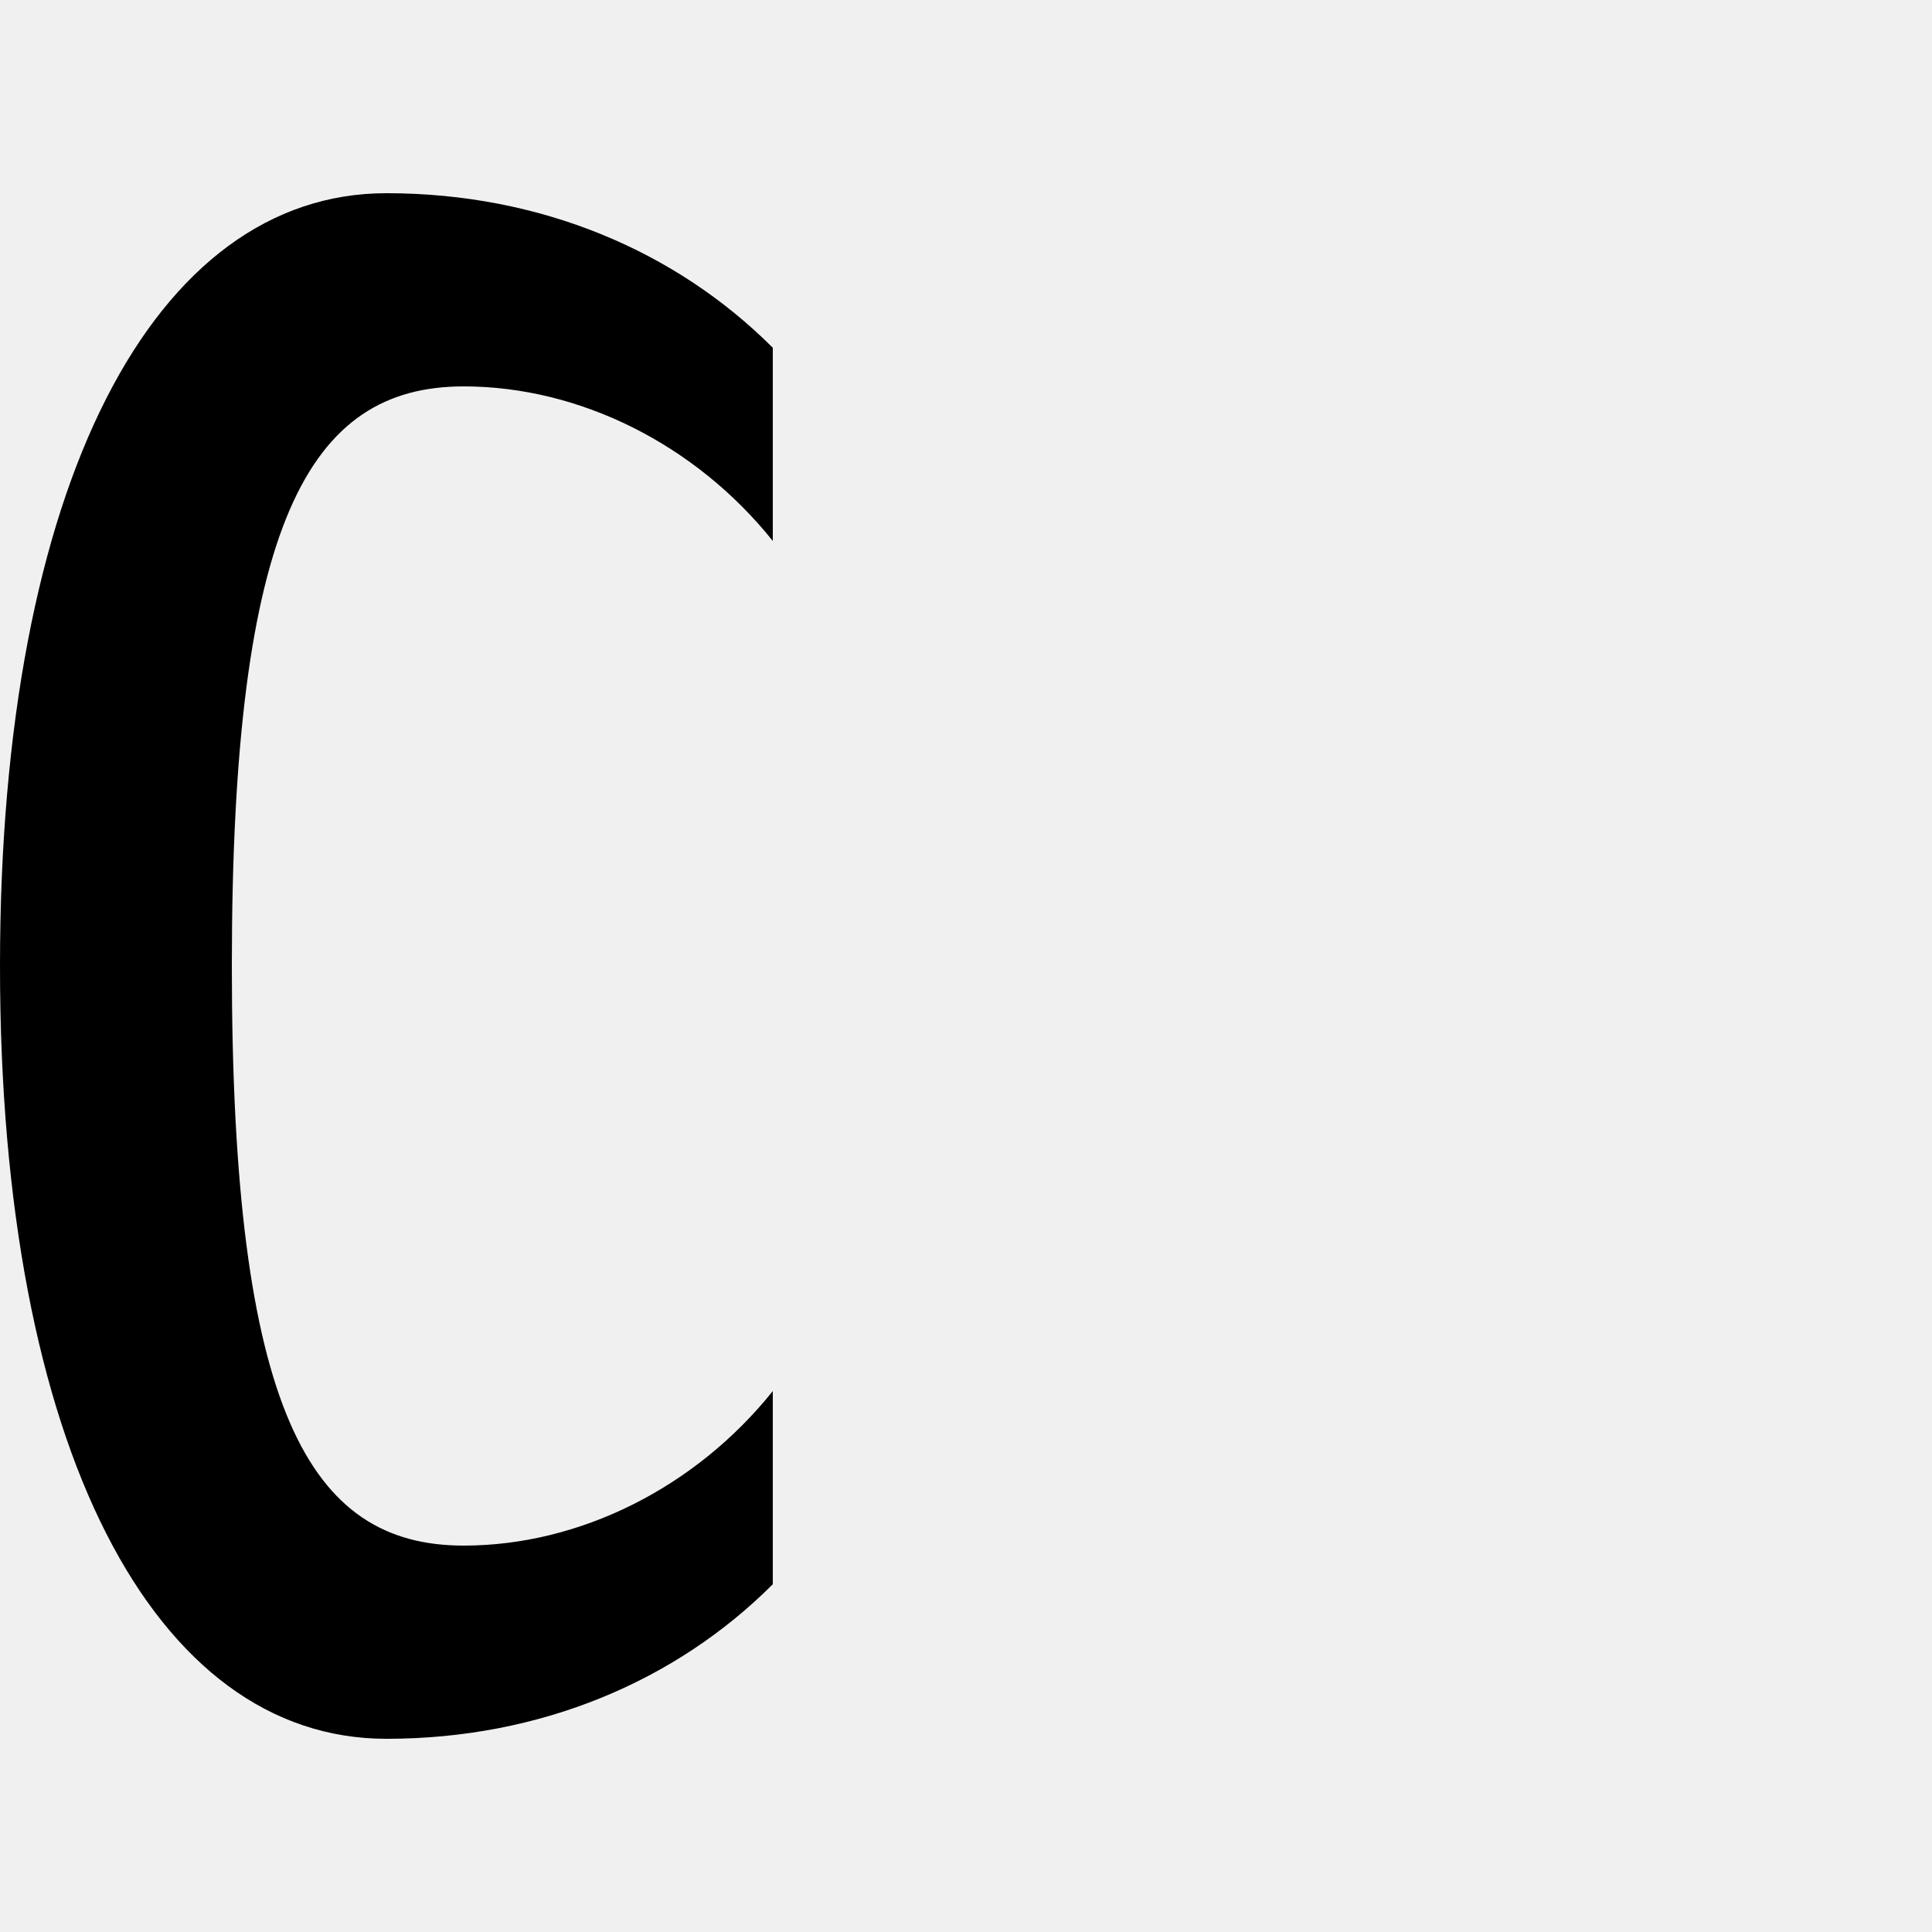
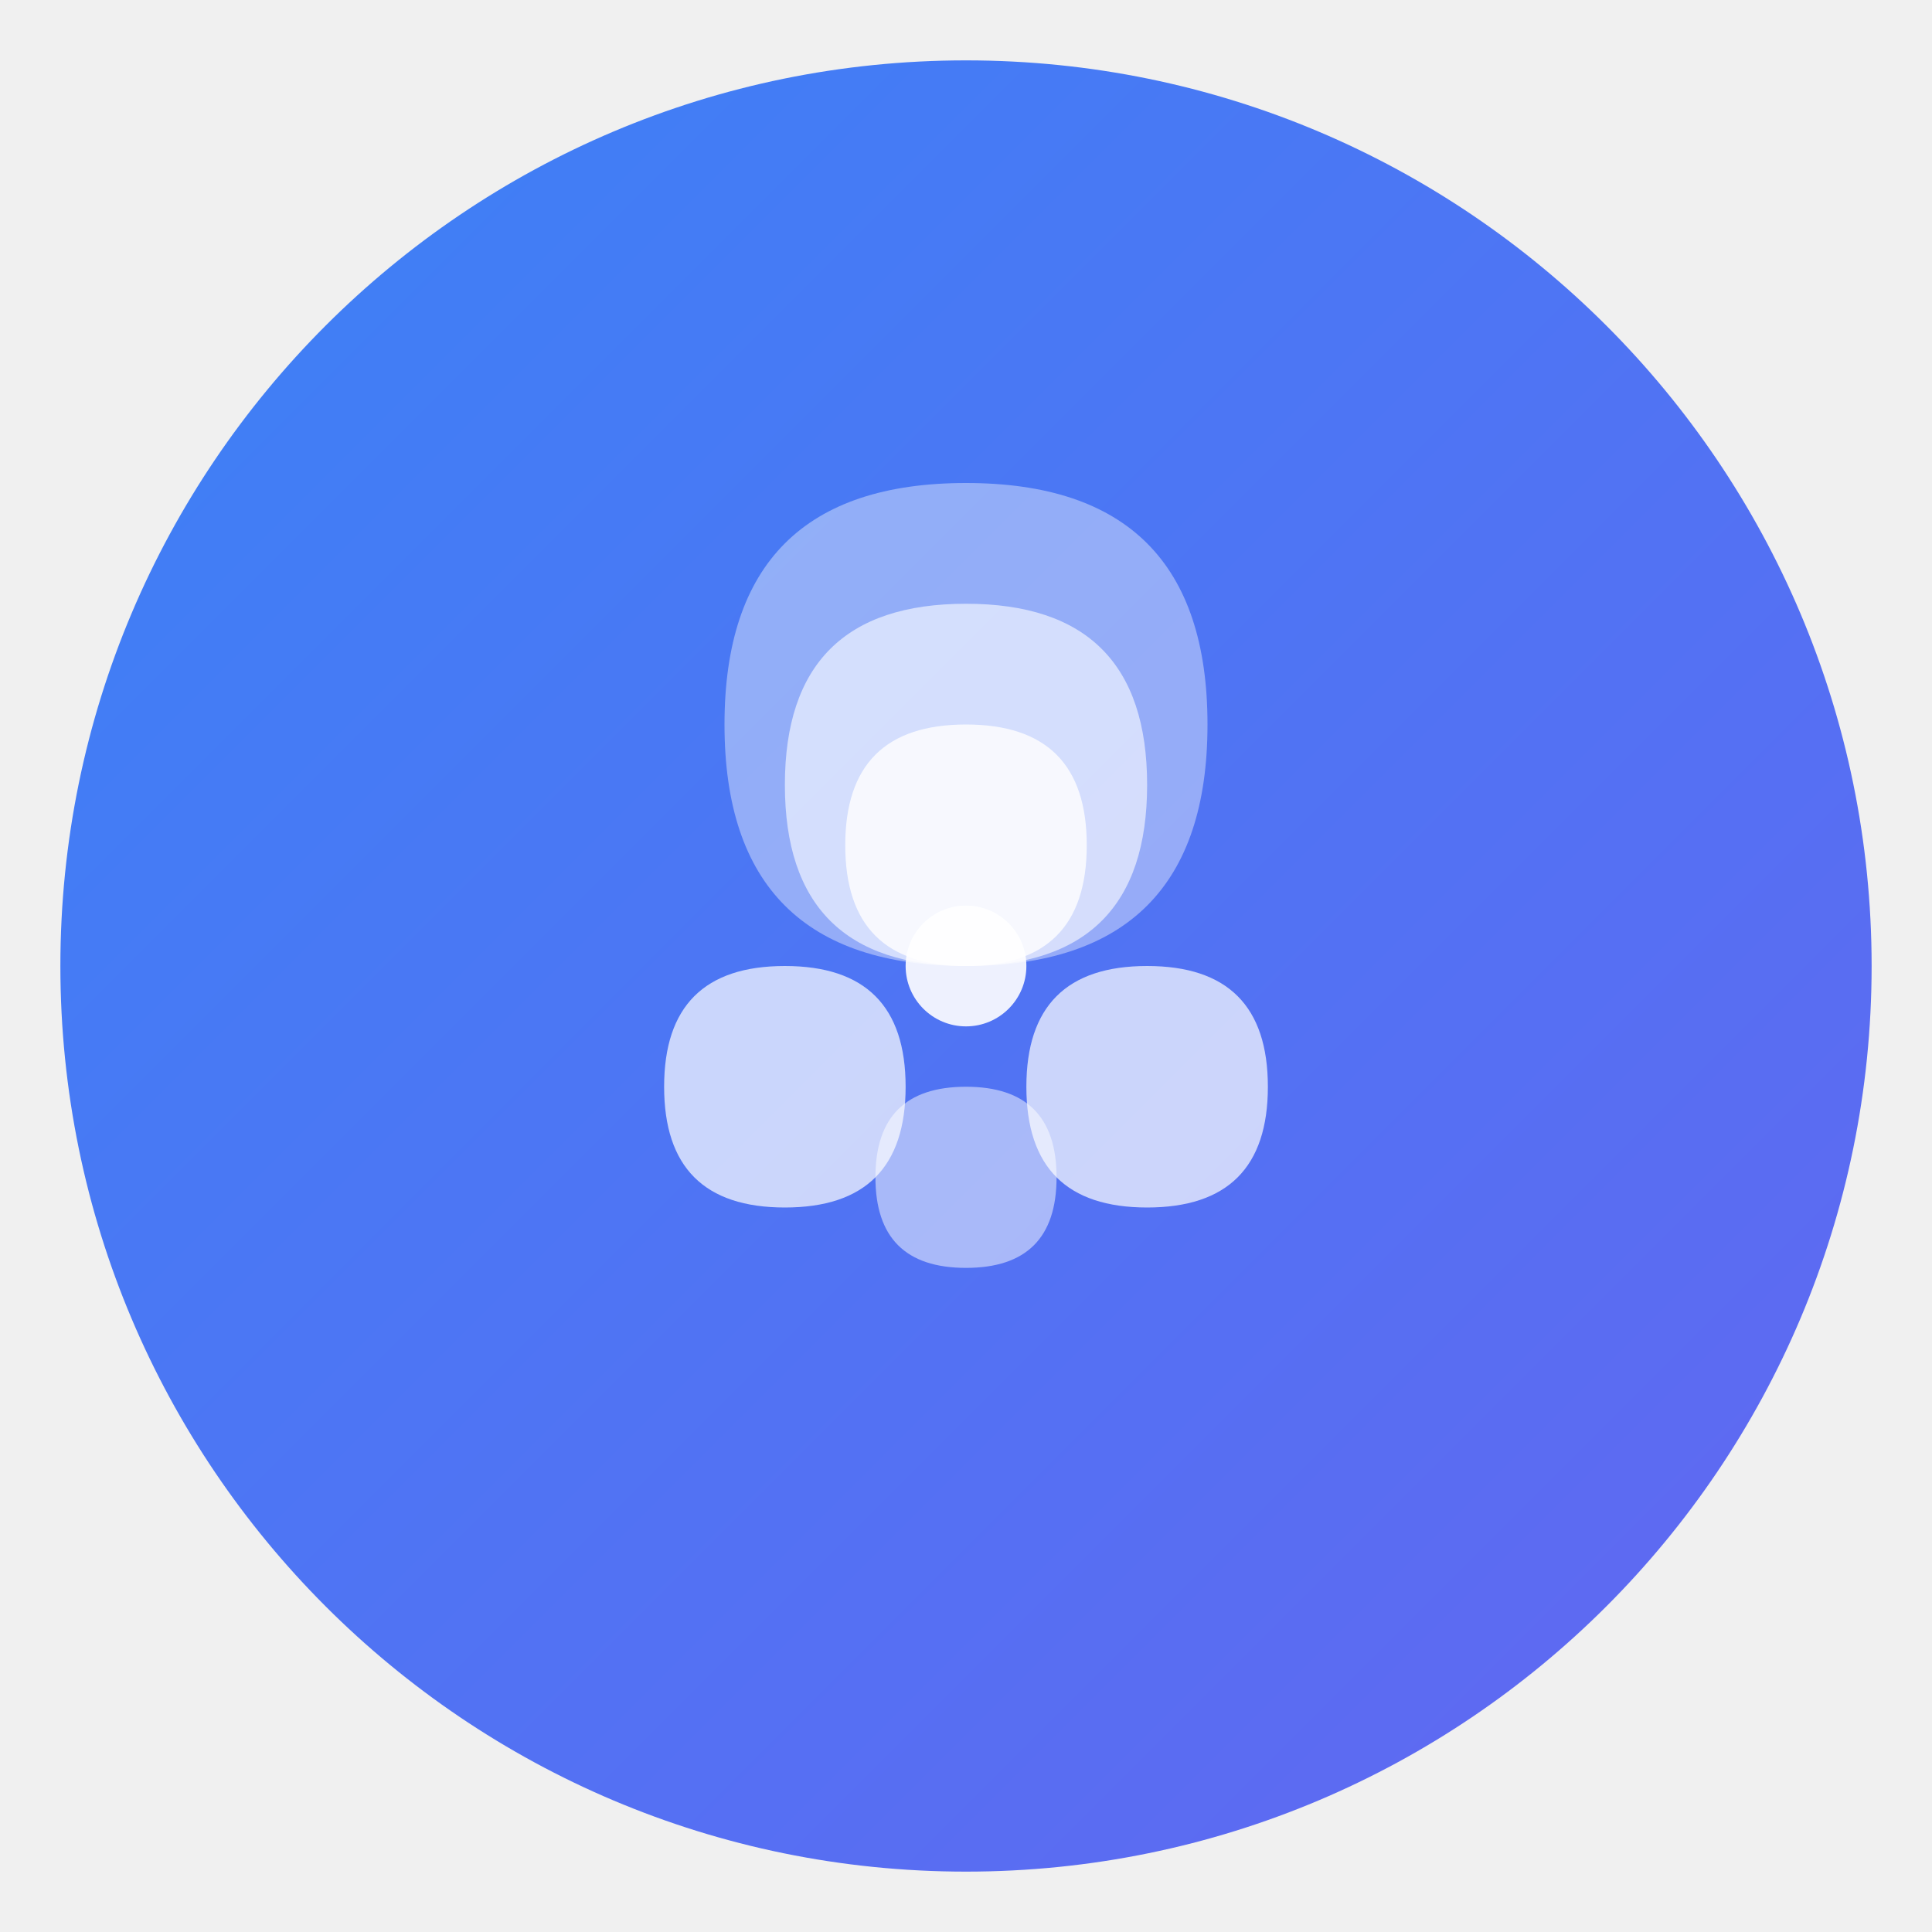
- <svg xmlns="http://www.w3.org/2000/svg" width="100" height="100" viewBox="0 0 100 100" fill="none">
-   <path d="M20 10 C8 10, 0 25, 0 50 C0 75, 8 90, 20 90 C28 90, 35 87, 40 82 L40 72 C36 77, 30 80, 24 80 C16 80, 12 73, 12 50 C12 27, 16 20, 24 20 C30 20, 36 23, 40 28 L40 18 C35 13, 28 10, 20 10 Z" fill="#000000" />
+ <svg xmlns="http://www.w3.org/2000/svg" viewBox="0 0 64 64" fill="none">
+   <defs>
+     <linearGradient id="grad1" x1="0%" y1="0%" x2="100%" y2="100%">
+       <stop offset="0%" style="stop-color:#3b82f6;stop-opacity:1" />
+       <stop offset="100%" style="stop-color:#6366f1;stop-opacity:1" />
+     </linearGradient>
+   </defs>
+   <circle cx="32" cy="32" r="30" fill="url(#grad1)" />
+   <g transform="translate(32, 32)">
+     <circle cx="0" cy="0" r="2" fill="white" opacity="0.9" />
+     <path d="M 0,-8 Q -4,-8 -4,-4 Q -4,0 0,0 Q 4,0 4,-4 Q 4,-8 0,-8 Z" fill="white" opacity="0.8" />
+     <path d="M 0,-12 Q -6,-12 -6,-6 Q -6,0 0,0 Q 6,0 6,-6 Q 6,-12 0,-12 Z" fill="white" opacity="0.6" />
+     <path d="M 0,-16 Q -8,-16 -8,-8 Q -8,0 0,0 Q 8,0 8,-8 Q 8,-16 0,-16 Z" fill="white" opacity="0.4" />
+     <path d="M -6,0 Q -10,0 -10,4 Q -10,8 -6,8 Q -2,8 -2,4 Q -2,0 -6,0 Z" fill="white" opacity="0.7" />
+     <path d="M 6,0 Q 10,0 10,4 Q 10,8 6,8 Q 2,8 2,4 Q 2,0 6,0 Z" fill="white" opacity="0.7" />
+     <path d="M 0,4 Q -3,4 -3,7 Q -3,10 0,10 Q 3,10 3,7 Q 3,4 0,4 Z" fill="white" opacity="0.5" />
+   </g>
</svg>
